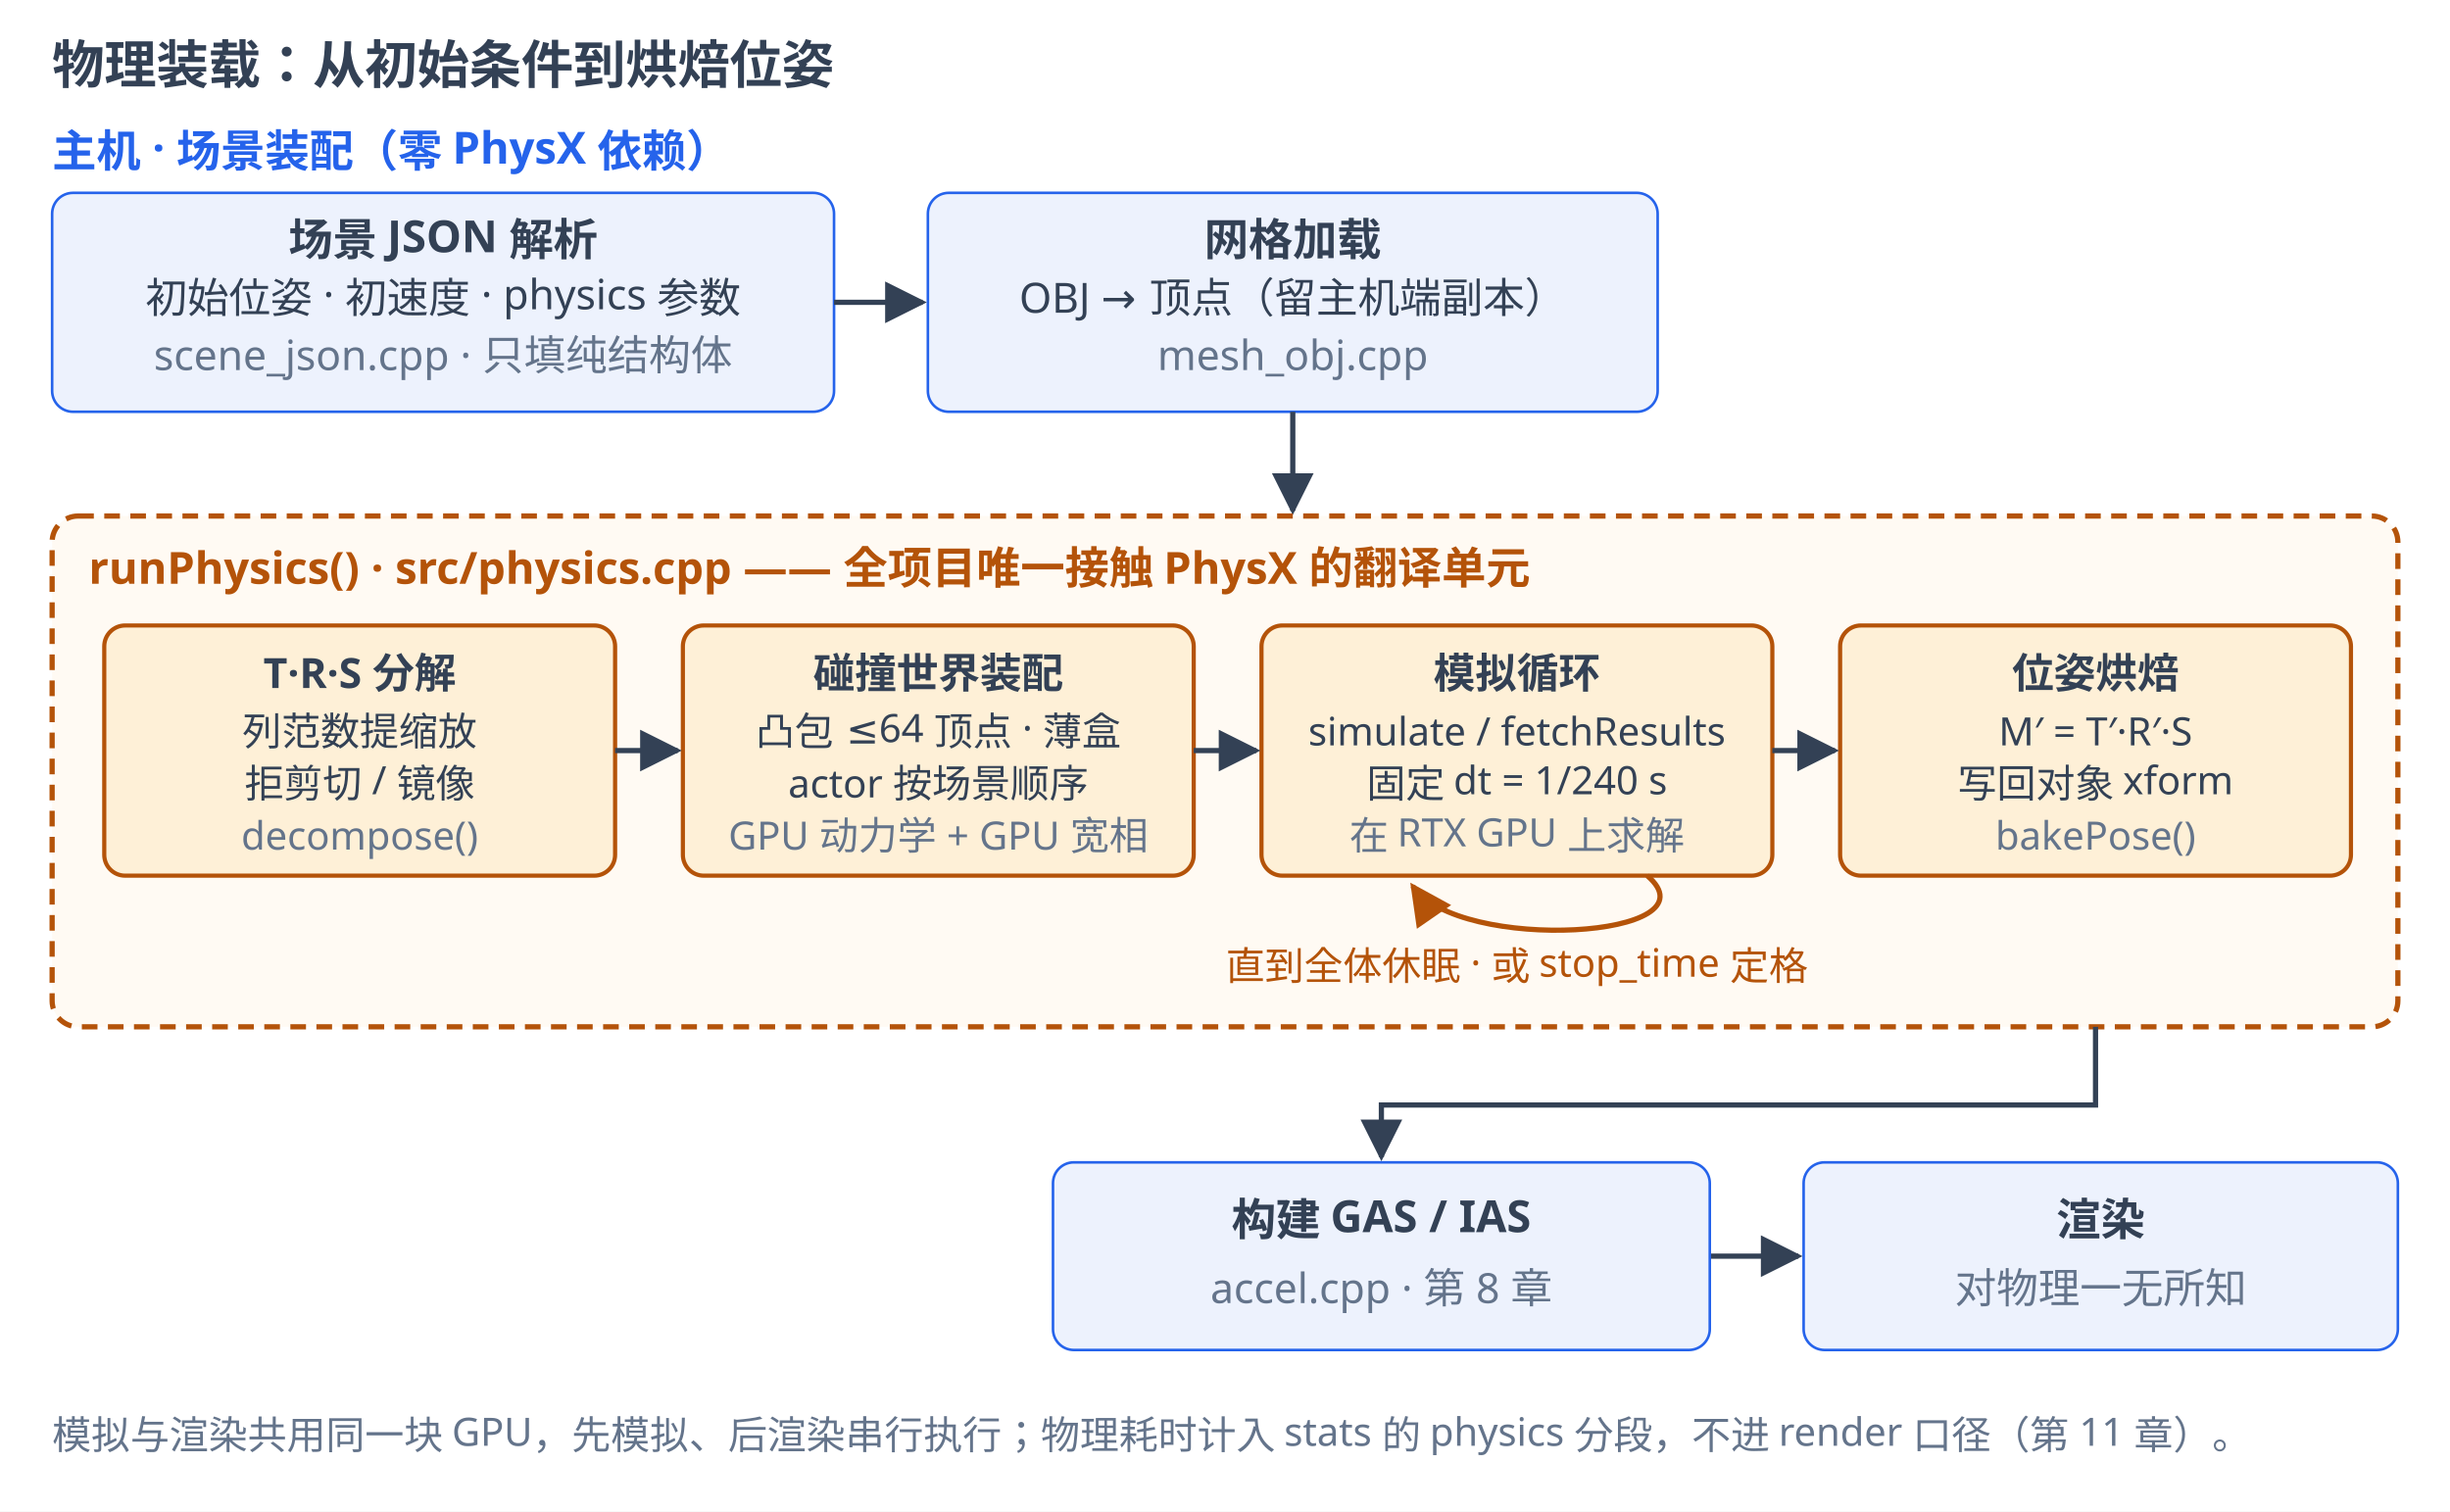
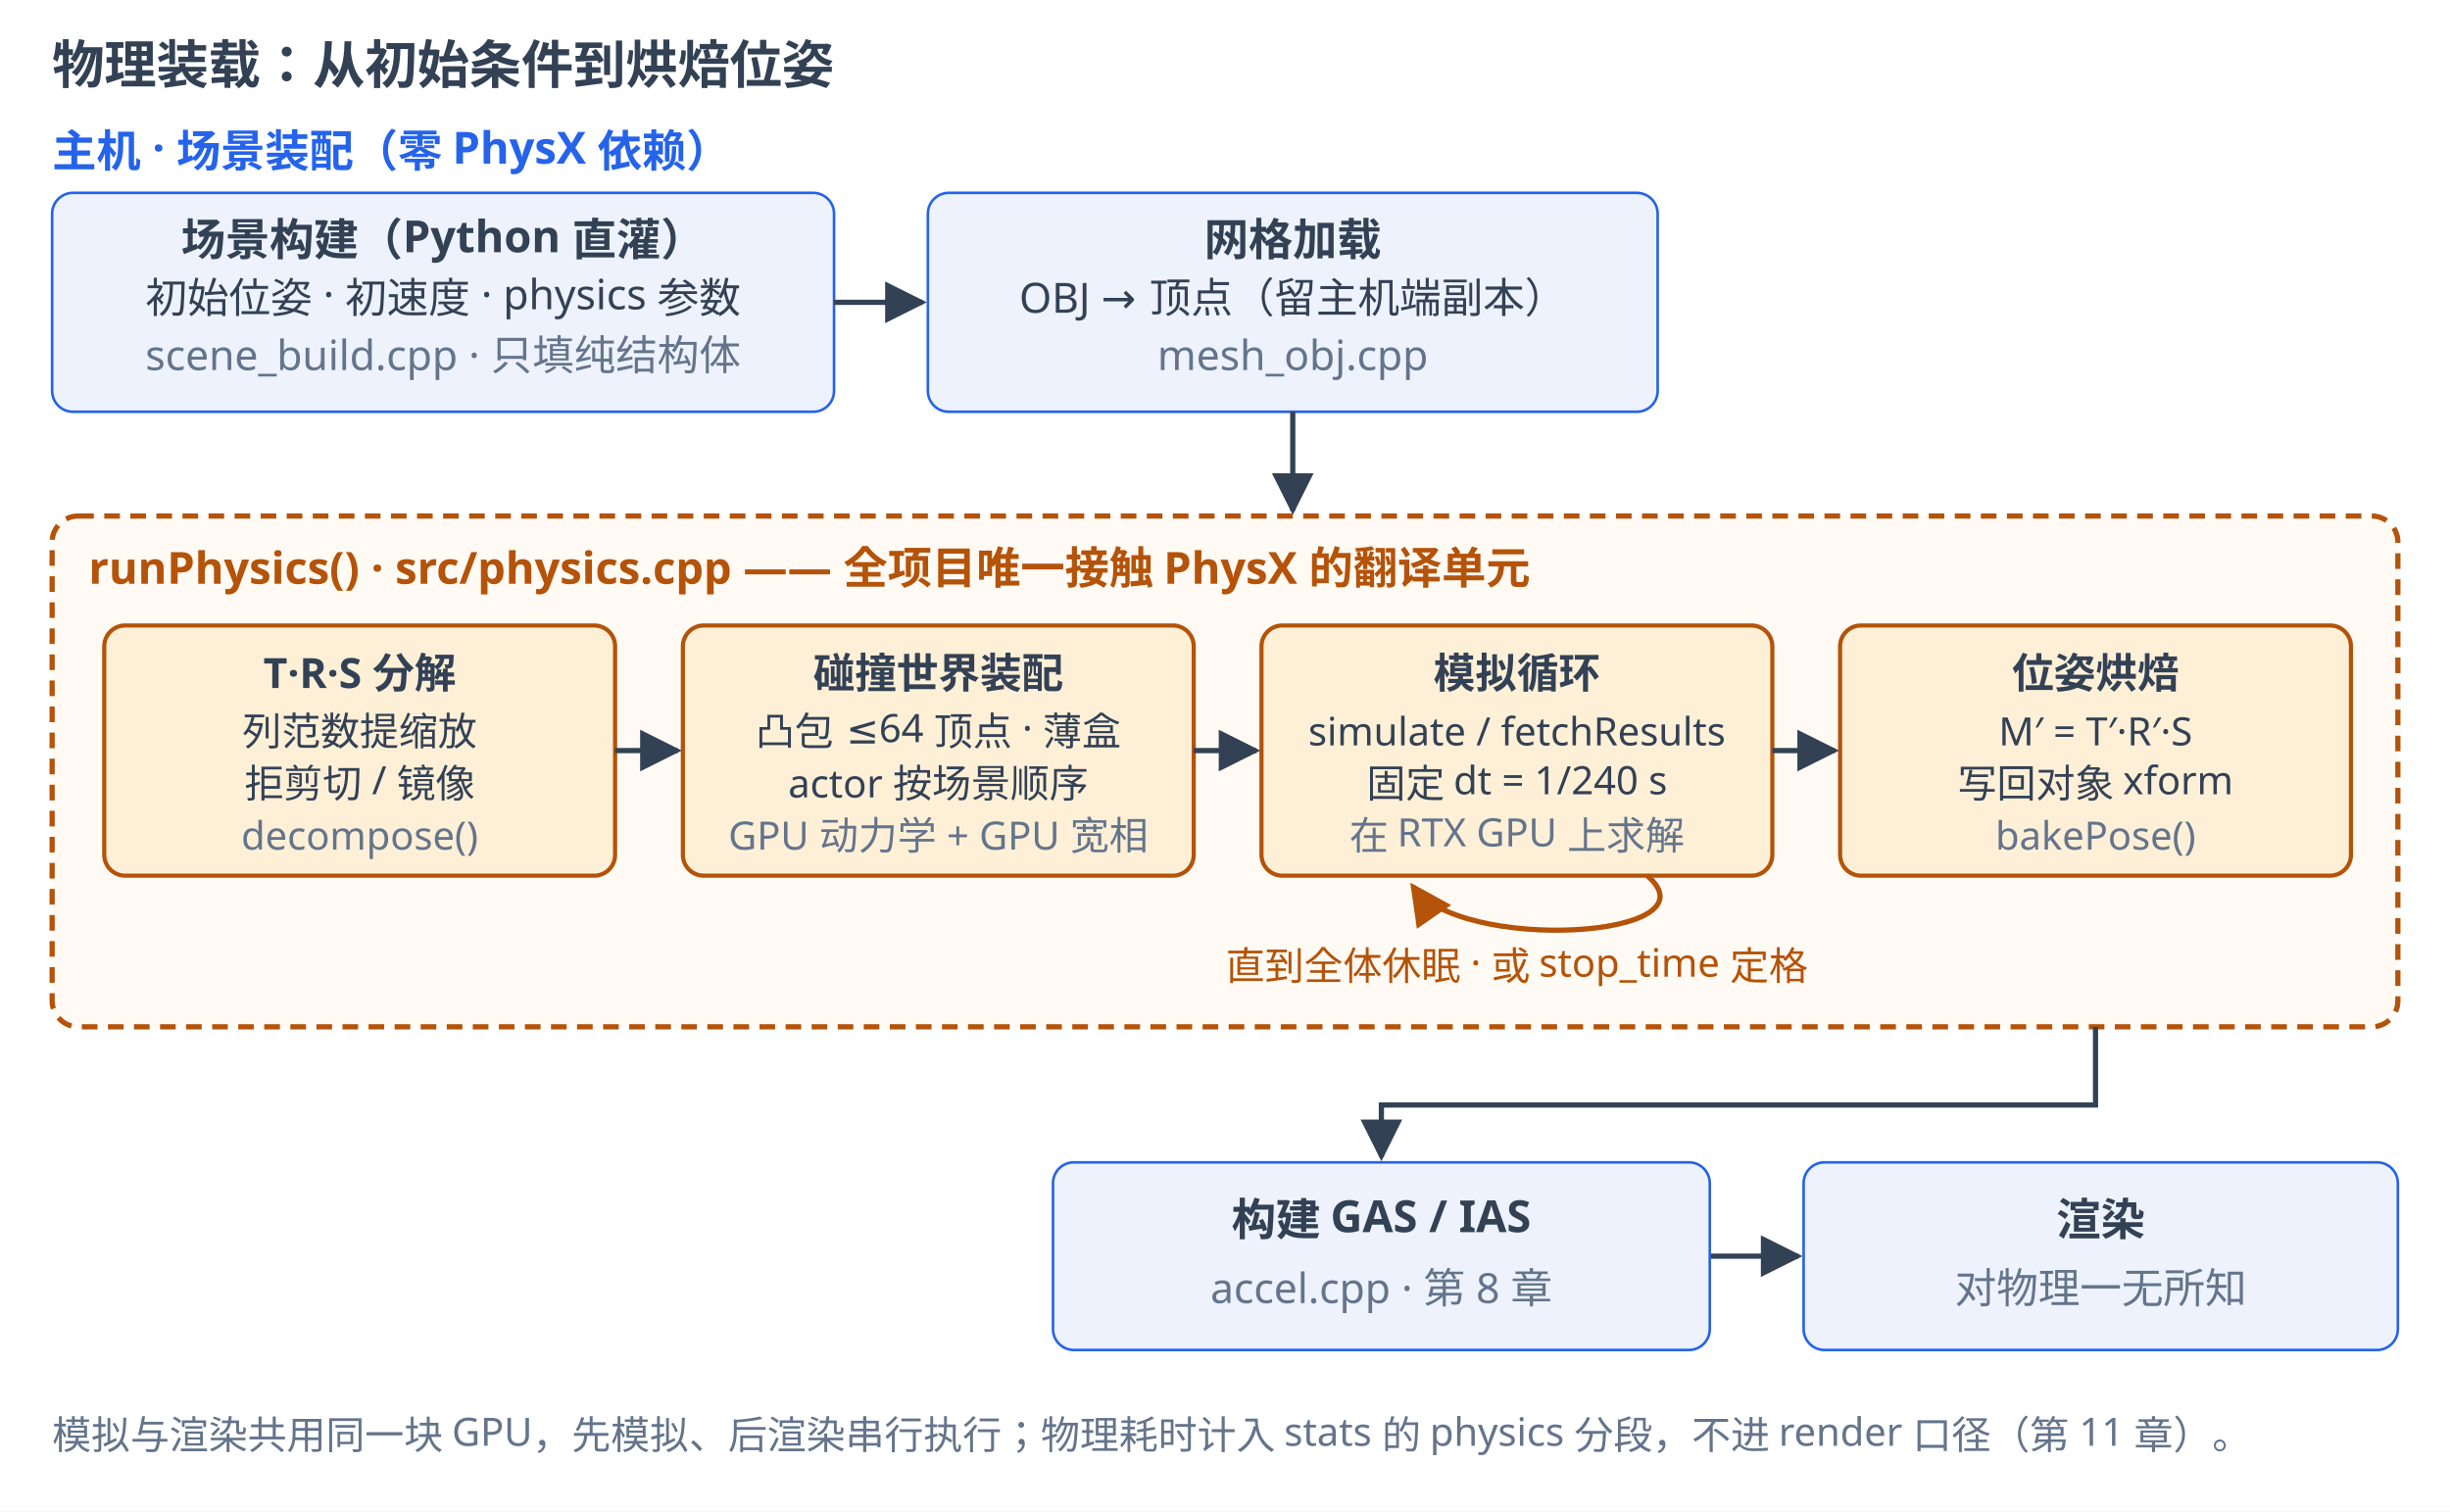
<svg xmlns="http://www.w3.org/2000/svg" width="940" height="580" viewBox="0 0 940 580" font-family="sans-serif">
  <defs>
    <marker id="arr" viewBox="0 0 10 10" refX="9" refY="5" markerWidth="8" markerHeight="8" orient="auto-start-reverse">
      <path d="M0,0 L10,5 L0,10 z" fill="#334155" />
    </marker>
    <marker id="arrB" viewBox="0 0 10 10" refX="9" refY="5" markerWidth="8" markerHeight="8" orient="auto-start-reverse">
      <path d="M0,0 L10,5 L0,10 z" fill="#B45309" />
    </marker>
  </defs>
  <rect width="940" height="580" fill="#ffffff" />
  <text x="20" y="32" font-size="20" font-weight="bold" fill="#334155">物理装载：从初始条件到烘焙位姿</text>
  <text x="20" y="64" font-size="17" font-weight="bold" fill="#2563EB">主机 · 场景装配（零 PhysX 依赖）</text>
  <g stroke="#2563EB" fill="#2563EB" fill-opacity="0.08">
    <rect x="20" y="74" width="300" height="84" rx="8" />
    <rect x="356" y="74" width="280" height="84" rx="8" />
  </g>
  <g font-size="16" fill="#334155">
-     <text x="170" y="98" text-anchor="middle" font-size="17" font-weight="bold">场景 JSON 解析</text>
+     <text x="170" y="98" text-anchor="middle" font-size="17" font-weight="bold">场景构建（Python 直灌）</text>
    <text x="170" y="120" text-anchor="middle">初始位姿 · 初速度 · physics 参数</text>
-     <text x="170" y="142" text-anchor="middle" fill="#64748B">scene_json.cpp · 只填纯结构体</text>
+     <text x="170" y="142" text-anchor="middle" fill="#64748B">scene_build.cpp · 只填纯结构体</text>
    <text x="496" y="98" text-anchor="middle" font-size="17" font-weight="bold">网格加载</text>
    <text x="496" y="120" text-anchor="middle">OBJ → 顶点（留主机端副本）</text>
    <text x="496" y="142" text-anchor="middle" fill="#64748B">mesh_obj.cpp</text>
  </g>
  <g stroke="#334155" stroke-width="2" fill="none" marker-end="url(#arr)">
    <line x1="320" y1="116" x2="354" y2="116" />
    <line x1="496" y1="158" x2="496" y2="196" />
  </g>
  <rect x="20" y="198" width="900" height="196" rx="10" stroke="#B45309" stroke-dasharray="6 4" stroke-width="2" fill="#F59E0B" fill-opacity="0.05" />
  <text x="34" y="224" font-size="17" font-weight="bold" fill="#B45309">runPhysics() · src/physics.cpp —— 全项目唯一接触 PhysX 的翻译单元</text>
  <g stroke="#B45309" fill="#F59E0B" fill-opacity="0.12" stroke-width="1.6">
    <rect x="40" y="240" width="196" height="96" rx="8" />
    <rect x="262" y="240" width="196" height="96" rx="8" />
    <rect x="484" y="240" width="196" height="96" rx="8" />
    <rect x="706" y="240" width="196" height="96" rx="8" />
  </g>
  <g font-size="15" fill="#334155">
    <text x="138" y="264" text-anchor="middle" font-size="16" font-weight="bold">T·R·S 分解</text>
    <text x="138" y="286" text-anchor="middle">列范数提缩放</text>
    <text x="138" y="306" text-anchor="middle">拒剪切 / 镜像</text>
    <text x="138" y="326" text-anchor="middle" fill="#64748B">decompose()</text>
    <text x="360" y="264" text-anchor="middle" font-size="16" font-weight="bold">碰撞世界装配</text>
    <text x="360" y="286" text-anchor="middle">凸包 ≤64 顶点 · 薄盒</text>
    <text x="360" y="306" text-anchor="middle">actor 按场景顺序</text>
    <text x="360" y="326" text-anchor="middle" fill="#64748B">GPU 动力学 + GPU 宽相</text>
    <text x="582" y="264" text-anchor="middle" font-size="16" font-weight="bold">模拟循环</text>
    <text x="582" y="286" text-anchor="middle">simulate / fetchResults</text>
    <text x="582" y="306" text-anchor="middle">固定 dt = 1/240 s</text>
    <text x="582" y="326" text-anchor="middle" fill="#64748B">在 RTX GPU 上求解</text>
    <text x="804" y="264" text-anchor="middle" font-size="16" font-weight="bold">位姿烘焙</text>
    <text x="804" y="286" text-anchor="middle">M′ = T′·R′·S</text>
    <text x="804" y="306" text-anchor="middle">写回对象 xform</text>
    <text x="804" y="326" text-anchor="middle" fill="#64748B">bakePose()</text>
  </g>
  <g stroke="#334155" stroke-width="2" fill="none" marker-end="url(#arr)">
    <line x1="236" y1="288" x2="260" y2="288" />
    <line x1="458" y1="288" x2="482" y2="288" />
    <line x1="680" y1="288" x2="704" y2="288" />
  </g>
  <path d="M 632 336 C 660 360, 560 366, 542 340" stroke="#B45309" stroke-width="2" fill="none" marker-end="url(#arrB)" />
  <text x="582" y="376" text-anchor="middle" font-size="15" fill="#B45309">直到全体休眠 · 或 stop_time 定格</text>
  <g stroke="#334155" stroke-width="2" fill="none" marker-end="url(#arr)">
    <path d="M 804 394 L 804 424 L 530 424 L 530 444" />
    <line x1="656" y1="482" x2="690" y2="482" />
  </g>
  <g stroke="#2563EB" fill="#2563EB" fill-opacity="0.08">
    <rect x="404" y="446" width="252" height="72" rx="8" />
    <rect x="692" y="446" width="228" height="72" rx="8" />
  </g>
  <g font-size="16" fill="#334155">
    <text x="530" y="474" text-anchor="middle" font-size="17" font-weight="bold">构建 GAS / IAS</text>
    <text x="530" y="500" text-anchor="middle" fill="#64748B">accel.cpp · 第 8 章</text>
    <text x="806" y="474" text-anchor="middle" font-size="17" font-weight="bold">渲染</text>
    <text x="806" y="500" text-anchor="middle" fill="#64748B">对物理一无所知</text>
  </g>
  <text x="20" y="556" font-size="15" fill="#64748B">模拟与渲染共用同一块 GPU，先模拟、后渲染串行执行；物理耗时计入 stats 的 physics 分段，不进 render 口径（第 11 章）。</text>
</svg>
